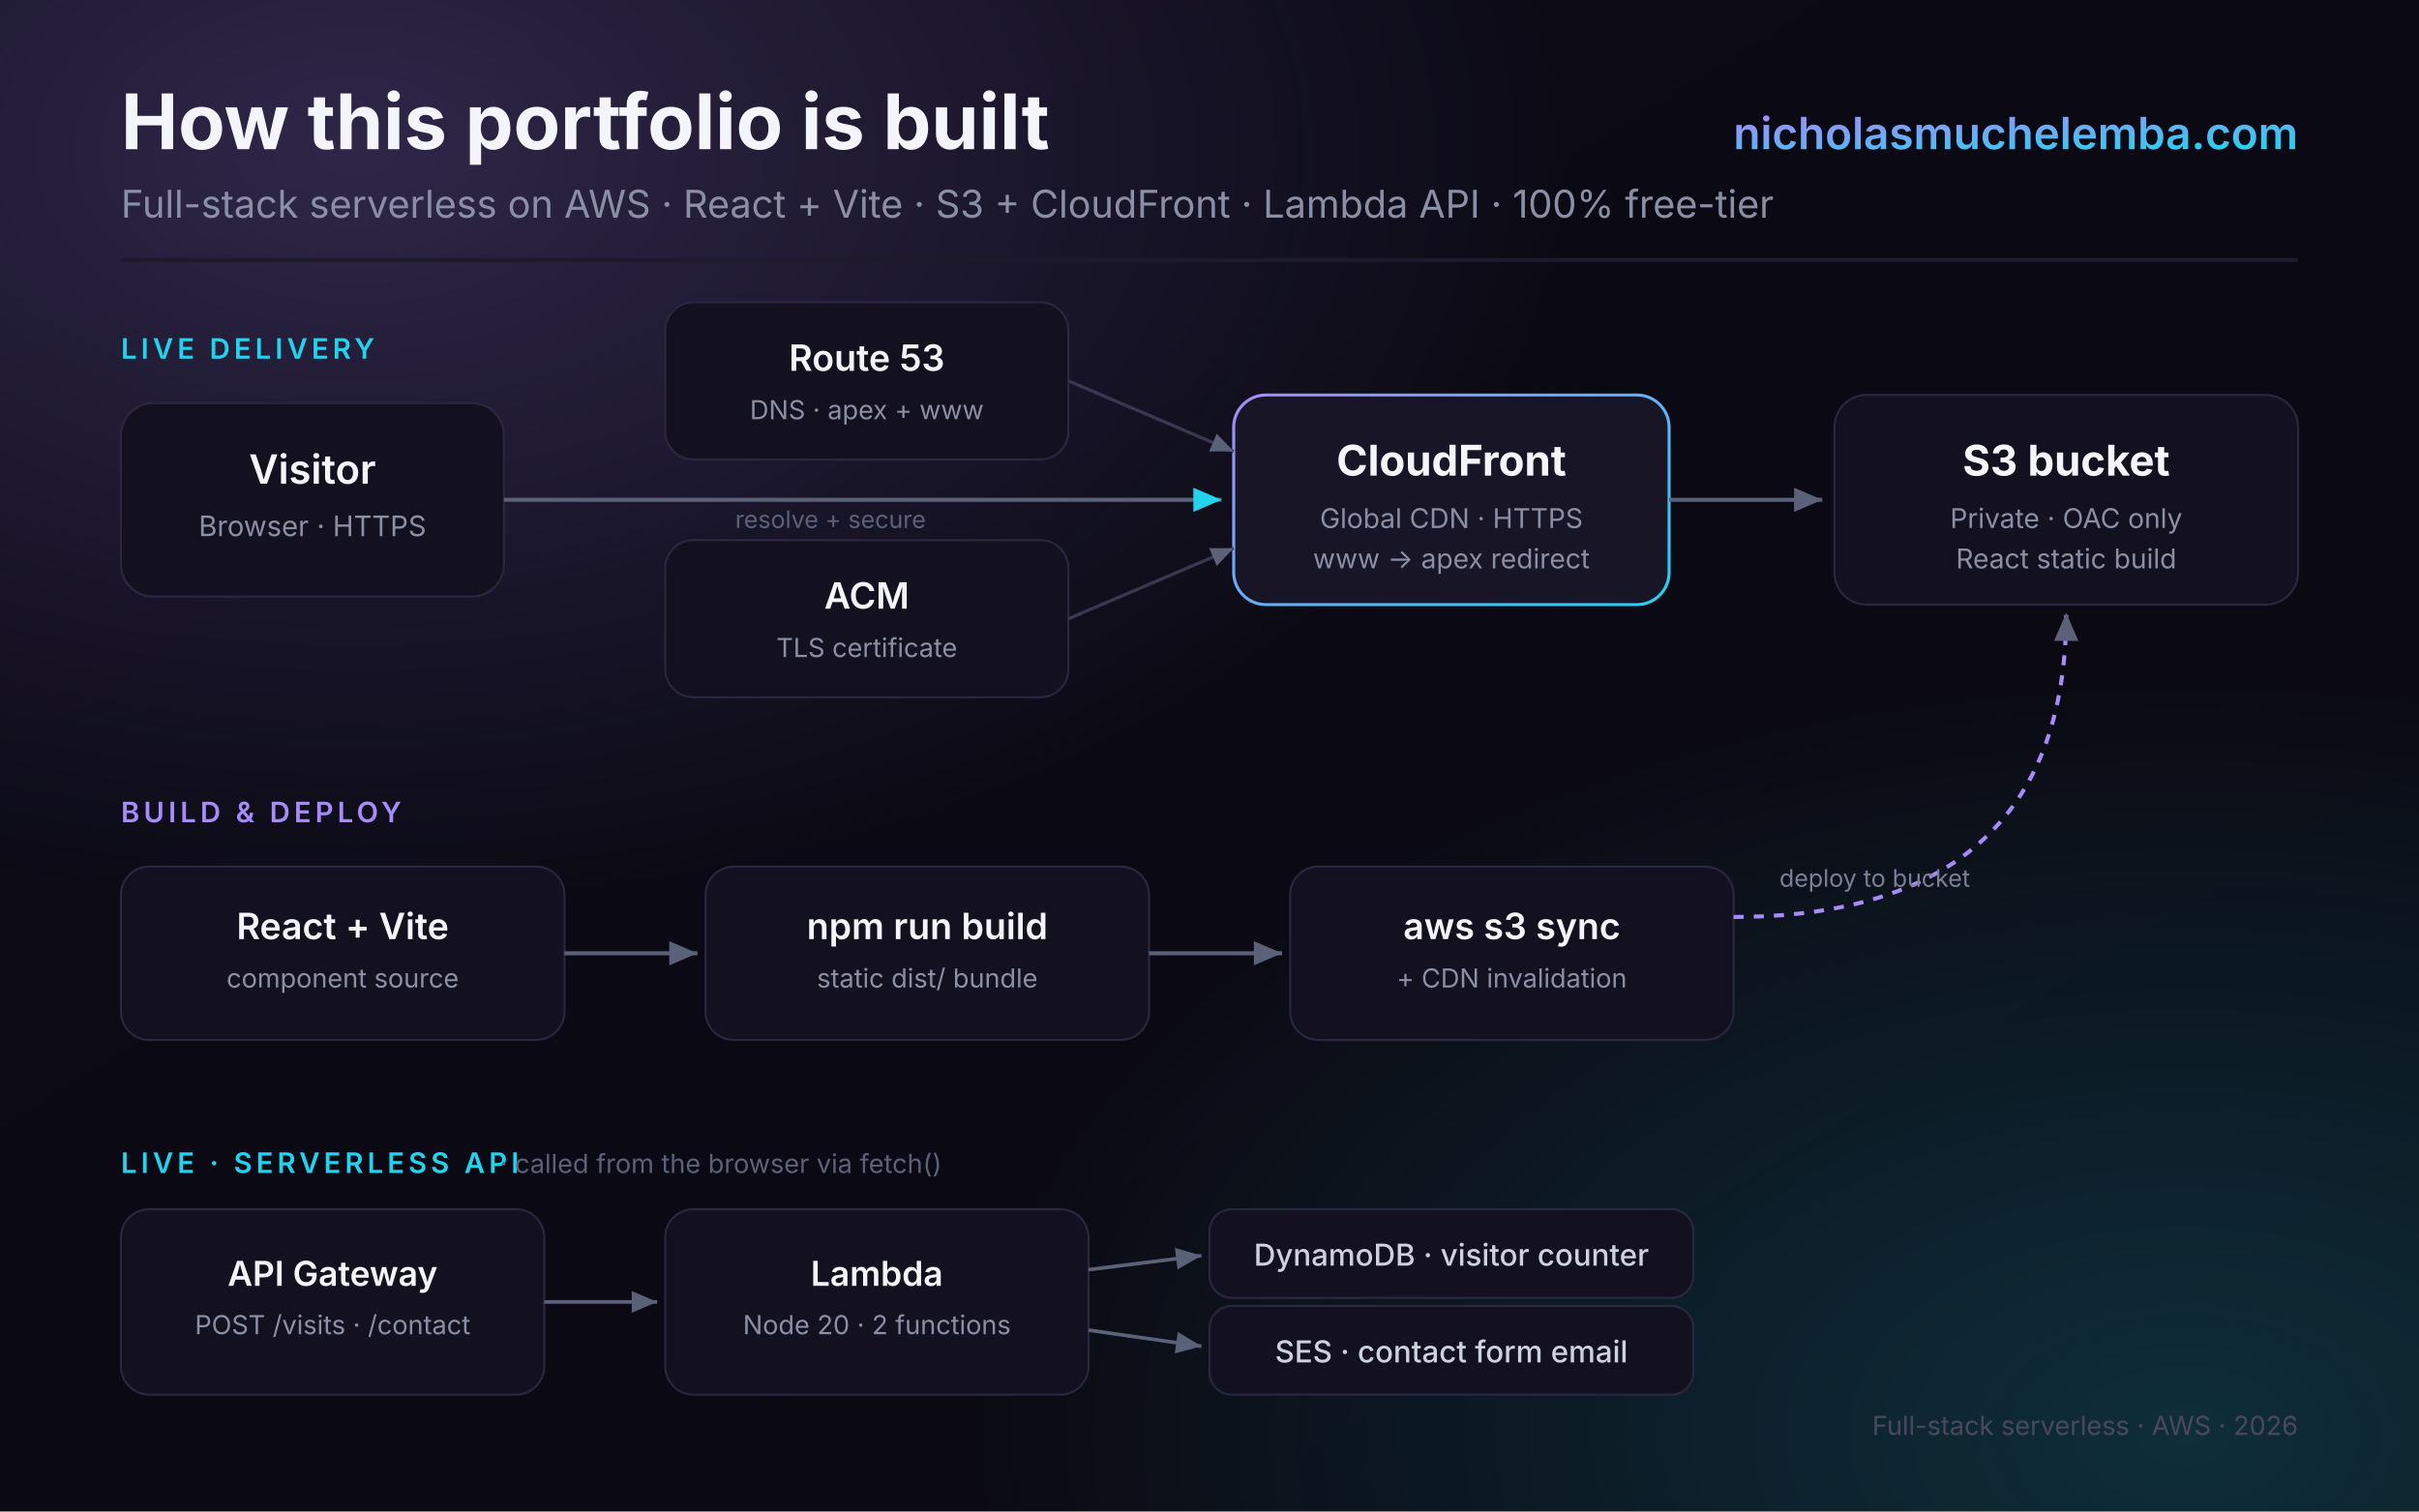
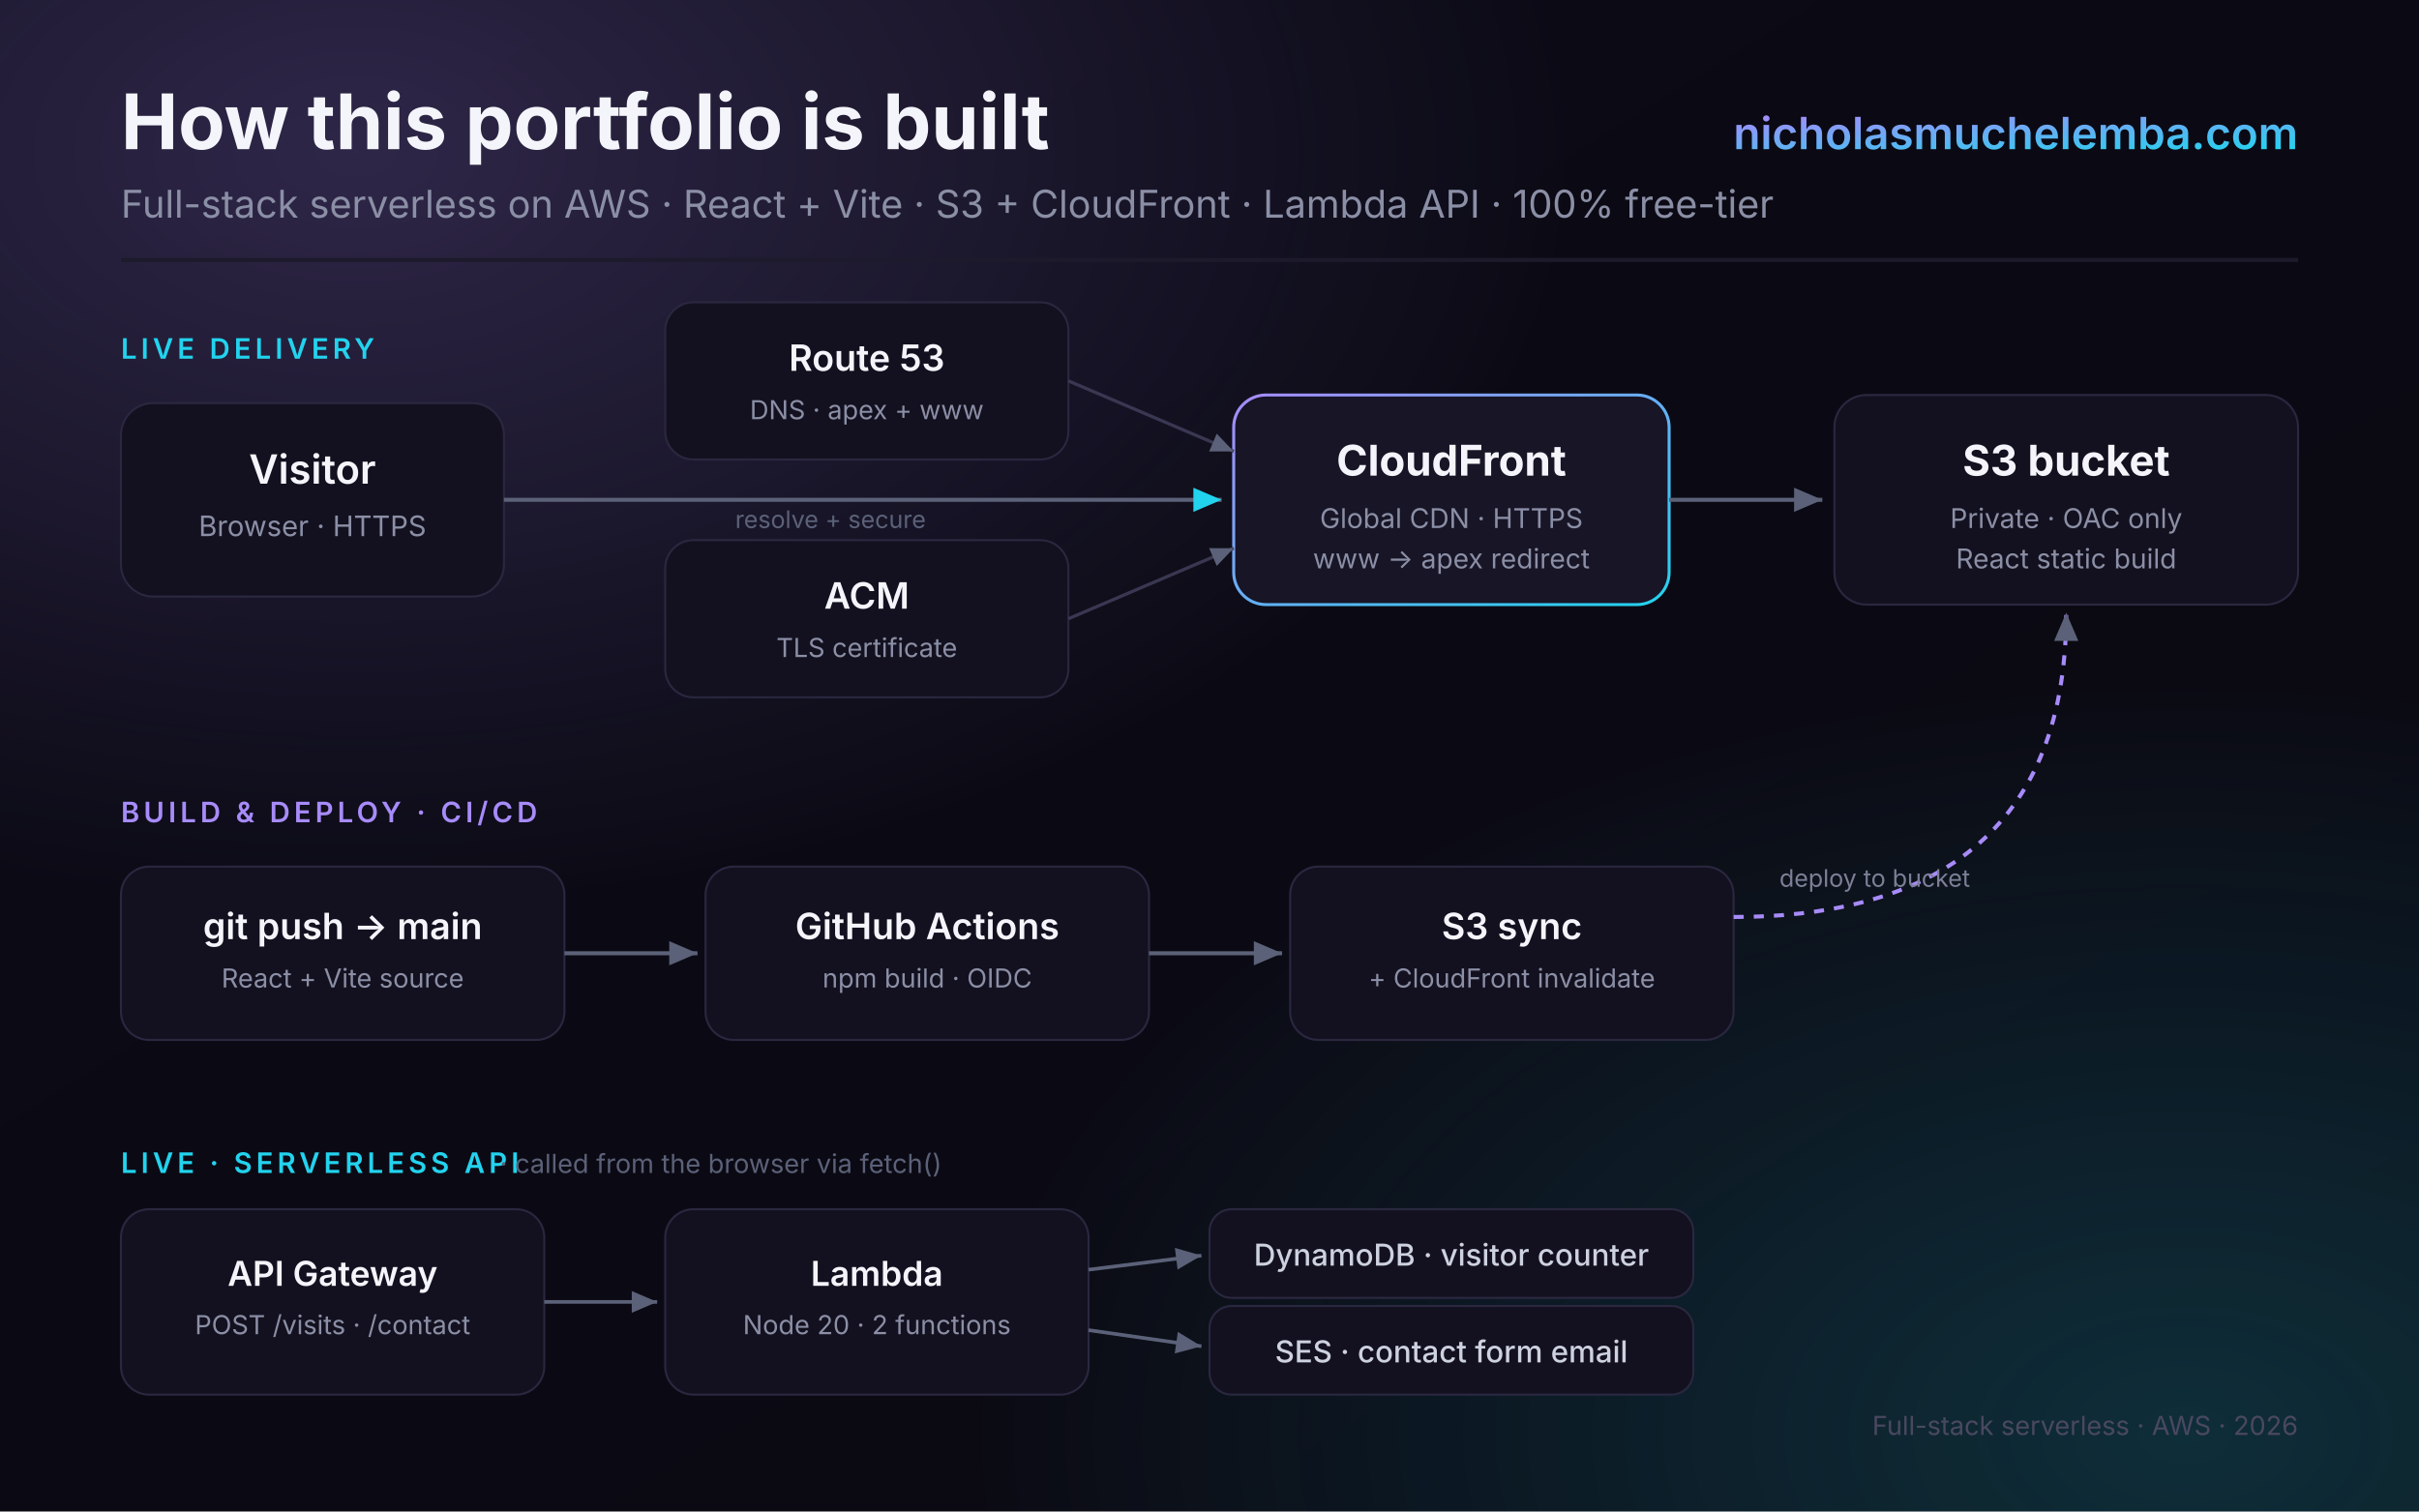
<svg xmlns="http://www.w3.org/2000/svg" viewBox="0 0 1200 750" font-family="'Space Grotesk','Inter',Arial,sans-serif">
  <defs>
    <linearGradient id="grad" x1="0" y1="0" x2="1" y2="1">
      <stop offset="0" stop-color="#a78bfa" />
      <stop offset="1" stop-color="#22d3ee" />
    </linearGradient>
    <linearGradient id="bg" x1="0" y1="0" x2="1" y2="1">
      <stop offset="0" stop-color="#0c0a16" />
      <stop offset="1" stop-color="#0a0a12" />
    </linearGradient>
    <radialGradient id="glowA" cx="0.15" cy="0.1" r="0.5">
      <stop offset="0" stop-color="#a78bfa" stop-opacity="0.22" />
      <stop offset="1" stop-color="#a78bfa" stop-opacity="0" />
    </radialGradient>
    <radialGradient id="glowB" cx="0.9" cy="0.95" r="0.5">
      <stop offset="0" stop-color="#22d3ee" stop-opacity="0.18" />
      <stop offset="1" stop-color="#22d3ee" stop-opacity="0" />
    </radialGradient>
    <marker id="arrow" markerWidth="10" markerHeight="10" refX="7" refY="3" orient="auto">
      <path d="M0,0 L7,3 L0,6 Z" fill="#5b6178" />
    </marker>
    <marker id="arrowG" markerWidth="10" markerHeight="10" refX="7" refY="3" orient="auto">
      <path d="M0,0 L7,3 L0,6 Z" fill="#22d3ee" />
    </marker>
  </defs>
  <rect width="1200" height="750" fill="url(#bg)" />
  <rect width="1200" height="750" fill="url(#glowA)" />
  <rect width="1200" height="750" fill="url(#glowB)" />
  <text x="60" y="74" fill="#f4f5fb" font-size="38" font-weight="700">How this portfolio is built</text>
  <text x="60" y="108" fill="#8b8fa6" font-size="19" font-weight="400">Full-stack serverless on AWS · React + Vite · S3 + CloudFront · Lambda API · 100% free-tier</text>
  <text x="1140" y="74" text-anchor="end" font-size="22" font-weight="600" fill="url(#grad)">nicholasmuchelemba.com</text>
  <rect x="60" y="128" width="1080" height="2" fill="#1c1a2b" />
  <text x="60" y="178" fill="#22d3ee" font-size="14" font-weight="600" letter-spacing="2">LIVE DELIVERY</text>
  <g>
    <rect x="60" y="200" width="190" height="96" rx="16" fill="#13111f" stroke="#2a2740" />
    <text x="155" y="240" text-anchor="middle" fill="#f4f5fb" font-size="20" font-weight="600">Visitor</text>
    <text x="155" y="266" text-anchor="middle" fill="#8b8fa6" font-size="14">Browser · HTTPS</text>
  </g>
  <g>
    <rect x="330" y="150" width="200" height="78" rx="14" fill="#13111f" stroke="#2a2740" />
    <text x="430" y="184" text-anchor="middle" fill="#f4f5fb" font-size="18" font-weight="600">Route 53</text>
    <text x="430" y="208" text-anchor="middle" fill="#8b8fa6" font-size="13">DNS · apex + www</text>
  </g>
  <g>
    <rect x="330" y="268" width="200" height="78" rx="14" fill="#13111f" stroke="#2a2740" />
    <text x="430" y="302" text-anchor="middle" fill="#f4f5fb" font-size="18" font-weight="600">ACM</text>
    <text x="430" y="326" text-anchor="middle" fill="#8b8fa6" font-size="13">TLS certificate</text>
  </g>
  <g>
    <rect x="612" y="196" width="216" height="104" rx="16" fill="#171526" stroke="url(#grad)" stroke-width="1.5" />
    <text x="720" y="236" text-anchor="middle" fill="#f4f5fb" font-size="21" font-weight="700">CloudFront</text>
    <text x="720" y="262" text-anchor="middle" fill="#8b8fa6" font-size="13.5">Global CDN · HTTPS</text>
    <text x="720" y="282" text-anchor="middle" fill="#8b8fa6" font-size="13.5">www → apex redirect</text>
  </g>
  <g>
    <rect x="910" y="196" width="230" height="104" rx="16" fill="#13111f" stroke="#2a2740" />
    <text x="1025" y="236" text-anchor="middle" fill="#f4f5fb" font-size="21" font-weight="700">S3 bucket</text>
    <text x="1025" y="262" text-anchor="middle" fill="#8b8fa6" font-size="13.5">Private · OAC only</text>
    <text x="1025" y="282" text-anchor="middle" fill="#8b8fa6" font-size="13.5">React static build</text>
  </g>
  <line x1="250" y1="248" x2="606" y2="248" stroke="#5b6178" stroke-width="2" marker-end="url(#arrowG)" />
  <line x1="828" y1="248" x2="904" y2="248" stroke="#5b6178" stroke-width="2" marker-end="url(#arrow)" />
  <line x1="530" y1="189" x2="612" y2="224" stroke="#3a3752" stroke-width="1.6" marker-end="url(#arrow)" />
  <line x1="530" y1="307" x2="612" y2="272" stroke="#3a3752" stroke-width="1.6" marker-end="url(#arrow)" />
  <text x="412" y="262" text-anchor="middle" fill="#5b6178" font-size="12">resolve + secure</text>
-   <text x="60" y="408" fill="#a78bfa" font-size="14" font-weight="600" letter-spacing="2">BUILD &amp; DEPLOY</text>
+   <text x="60" y="408" fill="#a78bfa" font-size="14" font-weight="600" letter-spacing="2">BUILD &amp; DEPLOY · CI/CD</text>
  <g>
    <rect x="60" y="430" width="220" height="86" rx="14" fill="#13111f" stroke="#2a2740" />
-     <text x="170" y="466" text-anchor="middle" fill="#f4f5fb" font-size="18" font-weight="600">React + Vite</text>
-     <text x="170" y="490" text-anchor="middle" fill="#8b8fa6" font-size="13">component source</text>
+     <text x="170" y="466" text-anchor="middle" fill="#f4f5fb" font-size="18" font-weight="600">git push → main</text>
+     <text x="170" y="490" text-anchor="middle" fill="#8b8fa6" font-size="13">React + Vite source</text>
  </g>
  <g>
    <rect x="350" y="430" width="220" height="86" rx="14" fill="#13111f" stroke="#2a2740" />
-     <text x="460" y="466" text-anchor="middle" fill="#f4f5fb" font-size="18" font-weight="600">npm run build</text>
-     <text x="460" y="490" text-anchor="middle" fill="#8b8fa6" font-size="13">static dist/ bundle</text>
+     <text x="460" y="466" text-anchor="middle" fill="#f4f5fb" font-size="18" font-weight="600">GitHub Actions</text>
+     <text x="460" y="490" text-anchor="middle" fill="#8b8fa6" font-size="13">npm build · OIDC</text>
  </g>
  <g>
    <rect x="640" y="430" width="220" height="86" rx="14" fill="#13111f" stroke="#2a2740" />
-     <text x="750" y="466" text-anchor="middle" fill="#f4f5fb" font-size="18" font-weight="600">aws s3 sync</text>
-     <text x="750" y="490" text-anchor="middle" fill="#8b8fa6" font-size="13">+ CDN invalidation</text>
+     <text x="750" y="466" text-anchor="middle" fill="#f4f5fb" font-size="18" font-weight="600">S3 sync</text>
+     <text x="750" y="490" text-anchor="middle" fill="#8b8fa6" font-size="13">+ CloudFront invalidate</text>
  </g>
  <line x1="280" y1="473" x2="346" y2="473" stroke="#5b6178" stroke-width="2" marker-end="url(#arrow)" />
  <line x1="570" y1="473" x2="636" y2="473" stroke="#5b6178" stroke-width="2" marker-end="url(#arrow)" />
  <path d="M860,455 C950,455 1025,420 1025,304" fill="none" stroke="#a78bfa" stroke-width="2" stroke-dasharray="5 5" marker-end="url(#arrow)" />
  <text x="930" y="440" text-anchor="middle" fill="#7c7f96" font-size="12">deploy to bucket</text>
  <text x="60" y="582" fill="#22d3ee" font-size="14" font-weight="600" letter-spacing="2">LIVE · SERVERLESS API</text>
  <text x="248" y="582" fill="#5b6178" font-size="13" font-weight="400">· called from the browser via fetch()</text>
  <g>
    <rect x="60" y="600" width="210" height="92" rx="14" fill="#13111f" stroke="#2a2740" />
    <text x="165" y="638" text-anchor="middle" fill="#f4f5fb" font-size="17" font-weight="600">API Gateway</text>
    <text x="165" y="662" text-anchor="middle" fill="#8b8fa6" font-size="13">POST /visits · /contact</text>
  </g>
  <g>
    <rect x="330" y="600" width="210" height="92" rx="14" fill="#13111f" stroke="#2a2740" />
    <text x="435" y="638" text-anchor="middle" fill="#f4f5fb" font-size="17" font-weight="600">Lambda</text>
    <text x="435" y="662" text-anchor="middle" fill="#8b8fa6" font-size="13">Node 20 · 2 functions</text>
  </g>
  <g>
    <rect x="600" y="600" width="240" height="44" rx="11" fill="#13111f" stroke="#2a2740" />
    <text x="720" y="628" text-anchor="middle" fill="#cdd1e0" font-size="15" font-weight="500">DynamoDB · visitor counter</text>
  </g>
  <g>
    <rect x="600" y="648" width="240" height="44" rx="11" fill="#13111f" stroke="#2a2740" />
    <text x="720" y="676" text-anchor="middle" fill="#cdd1e0" font-size="15" font-weight="500">SES · contact form email</text>
  </g>
  <line x1="270" y1="646" x2="326" y2="646" stroke="#5b6178" stroke-width="1.8" marker-end="url(#arrow)" />
  <line x1="540" y1="630" x2="596" y2="623" stroke="#5b6178" stroke-width="1.8" marker-end="url(#arrow)" />
  <line x1="540" y1="660" x2="596" y2="668" stroke="#5b6178" stroke-width="1.8" marker-end="url(#arrow)" />
  <text x="1140" y="712" text-anchor="end" fill="#4a4860" font-size="13">Full-stack serverless · AWS · 2026</text>
</svg>
